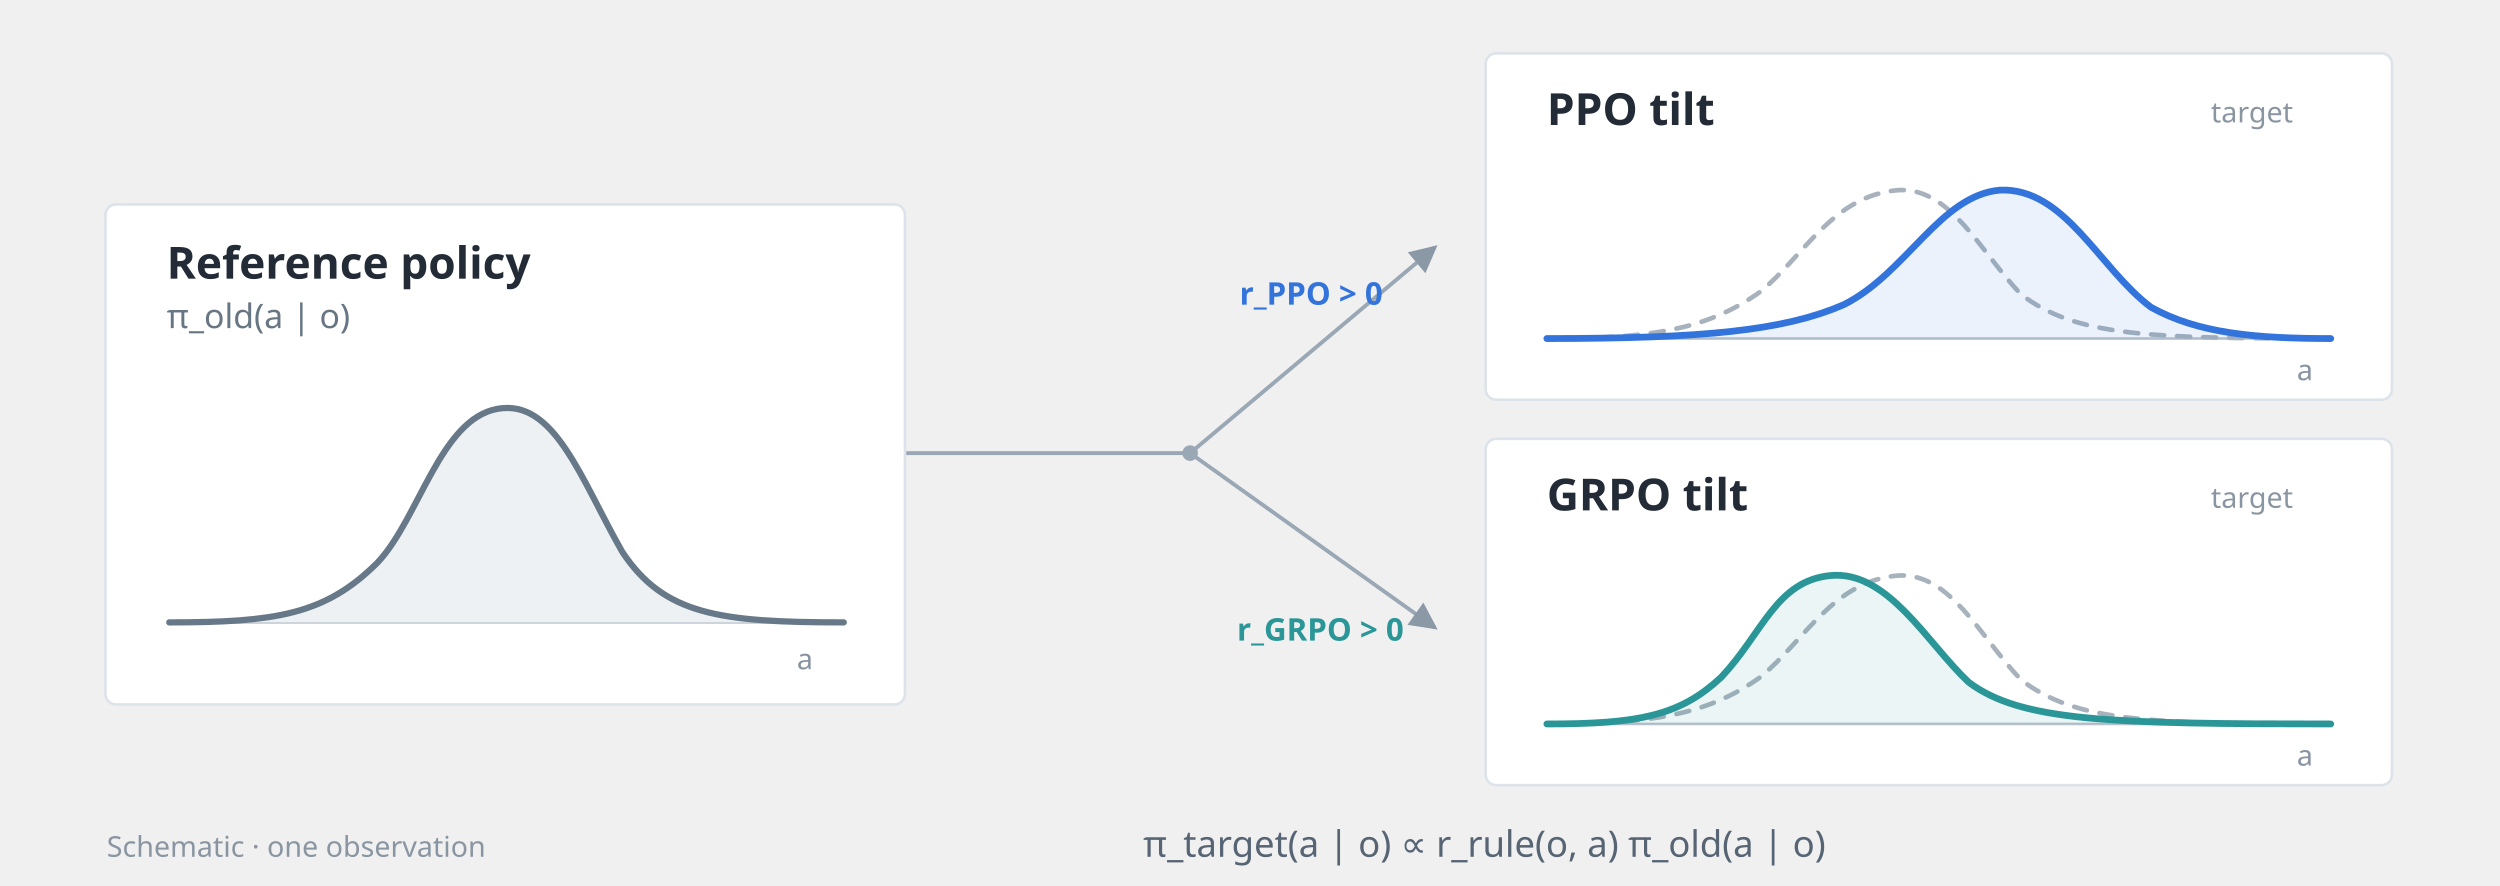
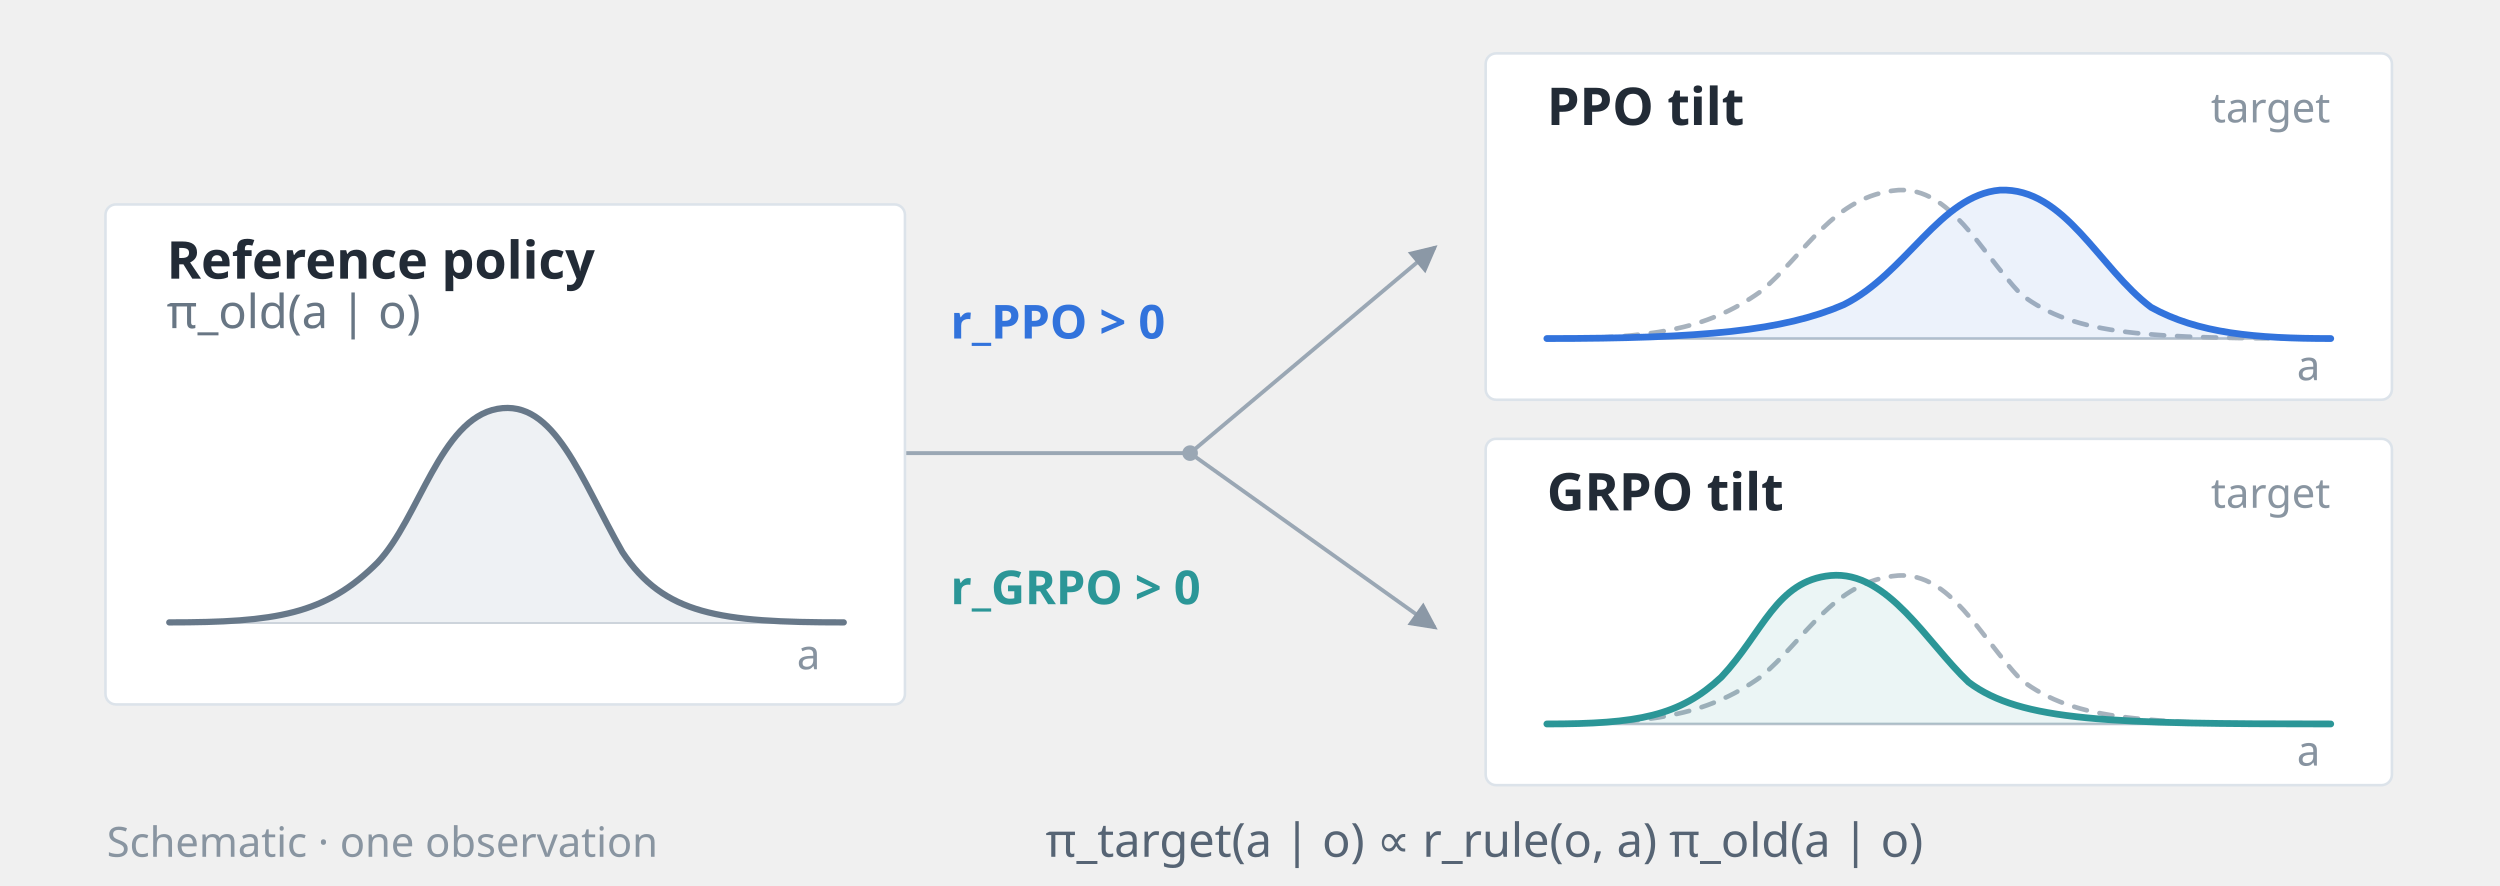
<svg xmlns="http://www.w3.org/2000/svg" viewBox="0 0 960 340" role="img" aria-labelledby="title desc">
  <defs>
    <marker id="arrow" viewBox="0 0 8 8" refX="7" refY="4" markerWidth="7" markerHeight="7" orient="auto">
      <path d="M 0 0 L 8 4 L 0 8 Z" fill="#8b98a6" />
    </marker>
  </defs>
  <rect x="40.5" y="78.5" width="307" height="192" rx="4" fill="#fff" stroke="#dce3ea" />
-   <text x="64" y="107" fill="#222b36" font-family="Noto Sans, Arial, sans-serif" font-size="17" font-weight="600">Reference policy</text>
-   <text x="64" y="126" fill="#687684" font-family="Noto Sans, Arial, sans-serif" font-size="13">π_old(a | o)</text>
+   <text x="64" y="107" fill="#222b36" font-family="Noto Sans, Arial, sans-serif" font-size="20" font-weight="600">Reference policy</text>
+   <text x="64" y="126" fill="#687684" font-family="Noto Sans, Arial, sans-serif" font-size="18">π_old(a | o)</text>
  <path d="M 65 239 H 324" stroke="#b7c2cc" stroke-width="1" />
  <path d="M 65 239 C 106 239 125 236 145 216 C 161 199 169 161 191 157 C 213 153 223 184 239 212 C 255 236 276 239 324 239 L 65 239 Z" fill="#eef1f4" />
  <path d="M 65 239 C 106 239 125 236 145 216 C 161 199 169 161 191 157 C 213 153 223 184 239 212 C 255 236 276 239 324 239" fill="none" stroke="#677889" stroke-width="2.4" stroke-linecap="round" />
-   <text x="306" y="257" fill="#8793a0" font-family="Noto Sans, Arial, sans-serif" font-size="11">a</text>
+   <text x="306" y="257" fill="#8793a0" font-family="Noto Sans, Arial, sans-serif" font-size="16">a</text>
  <path d="M 348 174 H 457" fill="none" stroke="#9aa7b4" stroke-width="1.5" />
  <circle cx="457" cy="174" r="3" fill="#9aa7b4" />
  <path d="M 457 174 L 551 95" fill="none" stroke="#9aa7b4" stroke-width="1.5" marker-end="url(#arrow)" />
  <path d="M 457 174 L 551 241" fill="none" stroke="#9aa7b4" stroke-width="1.5" marker-end="url(#arrow)" />
-   <text x="476" y="117" fill="#3273dc" font-family="Noto Sans, Arial, sans-serif" font-size="12" font-weight="600">r_PPO &gt; 0</text>
-   <text x="475" y="246" fill="#2b9697" font-family="Noto Sans, Arial, sans-serif" font-size="12" font-weight="600">r_GRPO &gt; 0</text>
+   <text x="365" y="130" fill="#3273dc" font-family="Noto Sans, Arial, sans-serif" font-size="18" font-weight="600">r_PPO &gt; 0</text>
+   <text x="365" y="232" fill="#2b9697" font-family="Noto Sans, Arial, sans-serif" font-size="18" font-weight="600">r_GRPO &gt; 0</text>
  <rect x="570.5" y="20.5" width="348" height="133" rx="4" fill="#fff" stroke="#dce3ea" />
-   <text x="594" y="48" fill="#222b36" font-family="Noto Sans, Arial, sans-serif" font-size="17" font-weight="600">PPO tilt</text>
-   <text x="849" y="47" fill="#8995a1" font-family="Noto Sans, Arial, sans-serif" font-size="11">target</text>
+   <text x="594" y="48" fill="#222b36" font-family="Noto Sans, Arial, sans-serif" font-size="20" font-weight="600">PPO tilt</text>
+   <text x="849" y="47" fill="#8995a1" font-family="Noto Sans, Arial, sans-serif" font-size="16">target</text>
  <path d="M 594 130 H 895" stroke="#b7c2cc" stroke-width="1" />
  <path d="M 594 130 C 633 130 655 127 676 112 C 693 98 704 75 729 73 C 749 72 760 96 776 113 C 797 129 824 130 895 130" fill="none" stroke="#a7b2bd" stroke-width="1.8" stroke-dasharray="5 5" stroke-linecap="round" />
  <path d="M 594 130 C 654 130 685 127 708 117 C 732 105 745 75 768 73 C 793 72 806 103 826 118 C 844 128 866 130 895 130 L 594 130 Z" fill="#3273dc" fill-opacity="0.09" />
  <path d="M 594 130 C 654 130 685 127 708 117 C 732 105 745 75 768 73 C 793 72 806 103 826 118 C 844 128 866 130 895 130" fill="none" stroke="#3273dc" stroke-width="2.6" stroke-linecap="round" />
-   <text x="882" y="146" fill="#8793a0" font-family="Noto Sans, Arial, sans-serif" font-size="11">a</text>
+   <text x="882" y="146" fill="#8793a0" font-family="Noto Sans, Arial, sans-serif" font-size="16">a</text>
  <rect x="570.5" y="168.5" width="348" height="133" rx="4" fill="#fff" stroke="#dce3ea" />
-   <text x="594" y="196" fill="#222b36" font-family="Noto Sans, Arial, sans-serif" font-size="17" font-weight="600">GRPO tilt</text>
-   <text x="849" y="195" fill="#8995a1" font-family="Noto Sans, Arial, sans-serif" font-size="11">target</text>
+   <text x="594" y="196" fill="#222b36" font-family="Noto Sans, Arial, sans-serif" font-size="20" font-weight="600">GRPO tilt</text>
+   <text x="849" y="195" fill="#8995a1" font-family="Noto Sans, Arial, sans-serif" font-size="16">target</text>
  <path d="M 594 278 H 895" stroke="#b7c2cc" stroke-width="1" />
  <path d="M 594 278 C 633 278 655 275 676 260 C 693 246 704 223 729 221 C 749 220 760 244 776 261 C 797 277 824 278 895 278" fill="none" stroke="#a7b2bd" stroke-width="1.8" stroke-dasharray="5 5" stroke-linecap="round" />
  <path d="M 594 278 C 629 278 645 275 661 260 C 677 243 682 223 703 221 C 725 219 740 247 756 262 C 776 277 810 278 895 278 L 594 278 Z" fill="#2b9697" fill-opacity="0.09" />
  <path d="M 594 278 C 629 278 645 275 661 260 C 677 243 682 223 703 221 C 725 219 740 247 756 262 C 776 277 810 278 895 278" fill="none" stroke="#2b9697" stroke-width="2.6" stroke-linecap="round" />
-   <text x="882" y="294" fill="#8793a0" font-family="Noto Sans, Arial, sans-serif" font-size="11">a</text>
-   <text x="41" y="329" fill="#8995a1" font-family="Noto Sans, Arial, sans-serif" font-size="11">Schematic · one observation</text>
-   <text x="570" y="329" text-anchor="middle" fill="#566474" font-family="Noto Sans, Arial, sans-serif" font-size="14">π_target(a | o) ∝ r_rule(o, a) π_old(a | o)</text>
+   <text x="882" y="294" fill="#8793a0" font-family="Noto Sans, Arial, sans-serif" font-size="16">a</text>
+   <text x="41" y="329" fill="#8995a1" font-family="Noto Sans, Arial, sans-serif" font-size="16">Schematic · one observation</text>
+   <text x="570" y="329" text-anchor="middle" fill="#566474" font-family="Noto Sans, Arial, sans-serif" font-size="18">π_target(a | o) ∝ r_rule(o, a) π_old(a | o)</text>
</svg>
